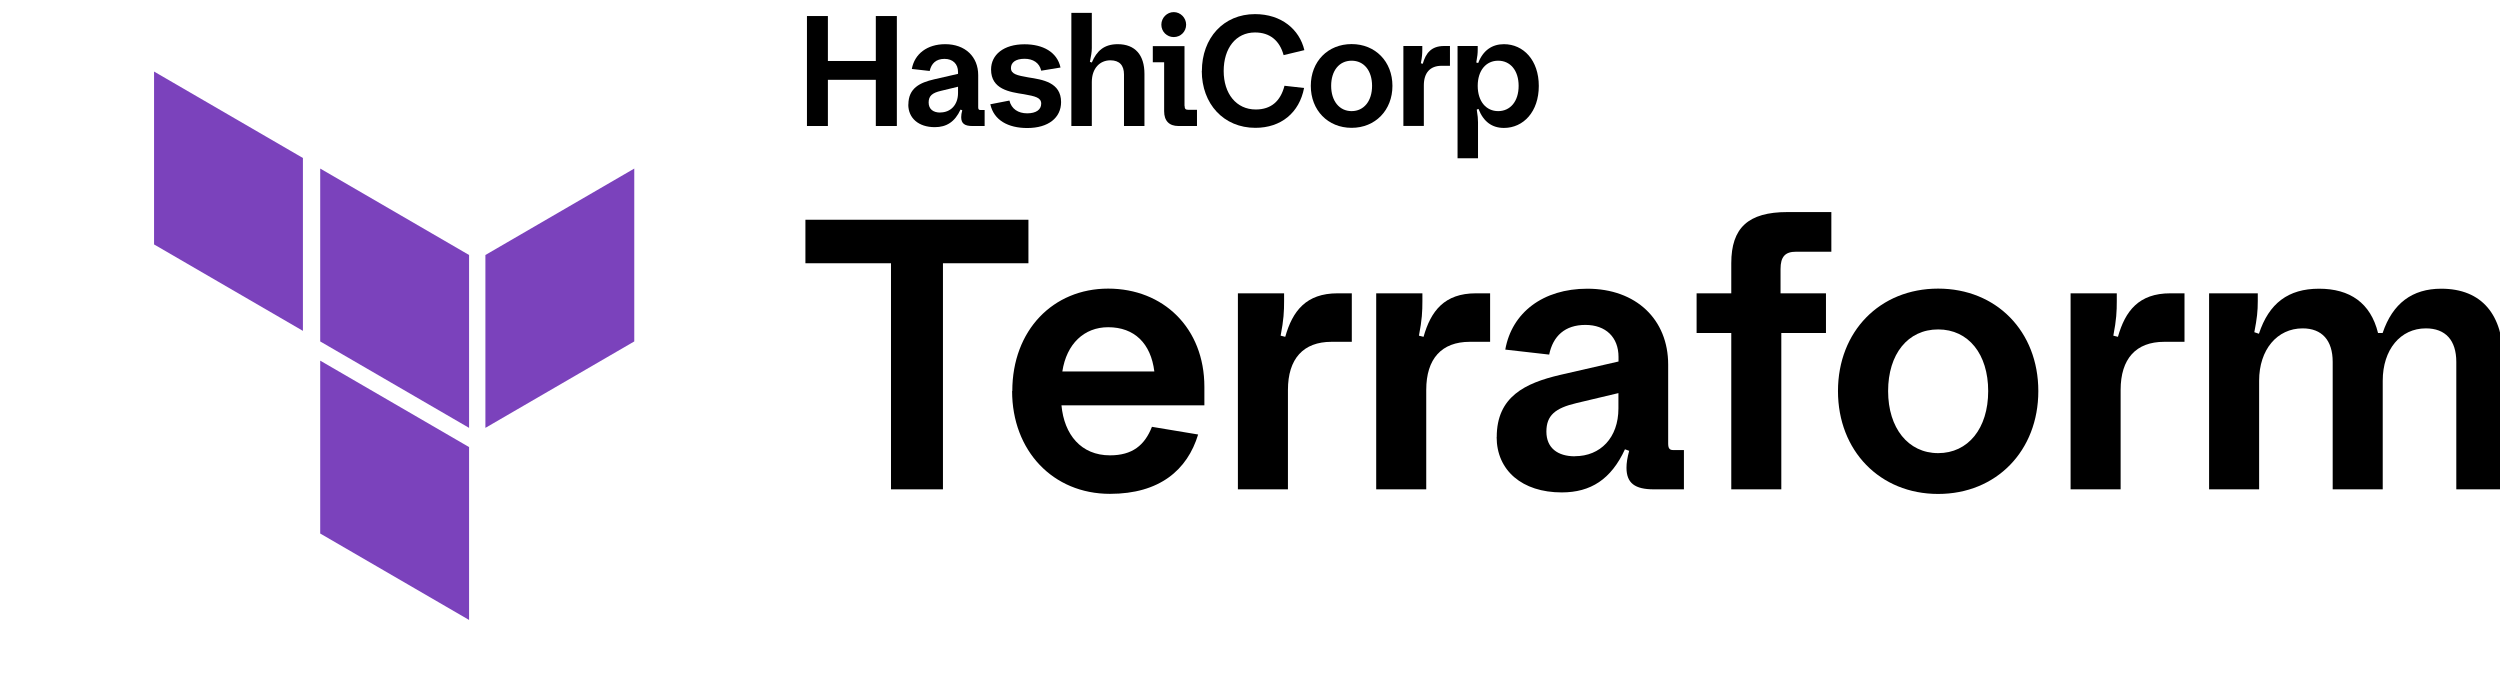
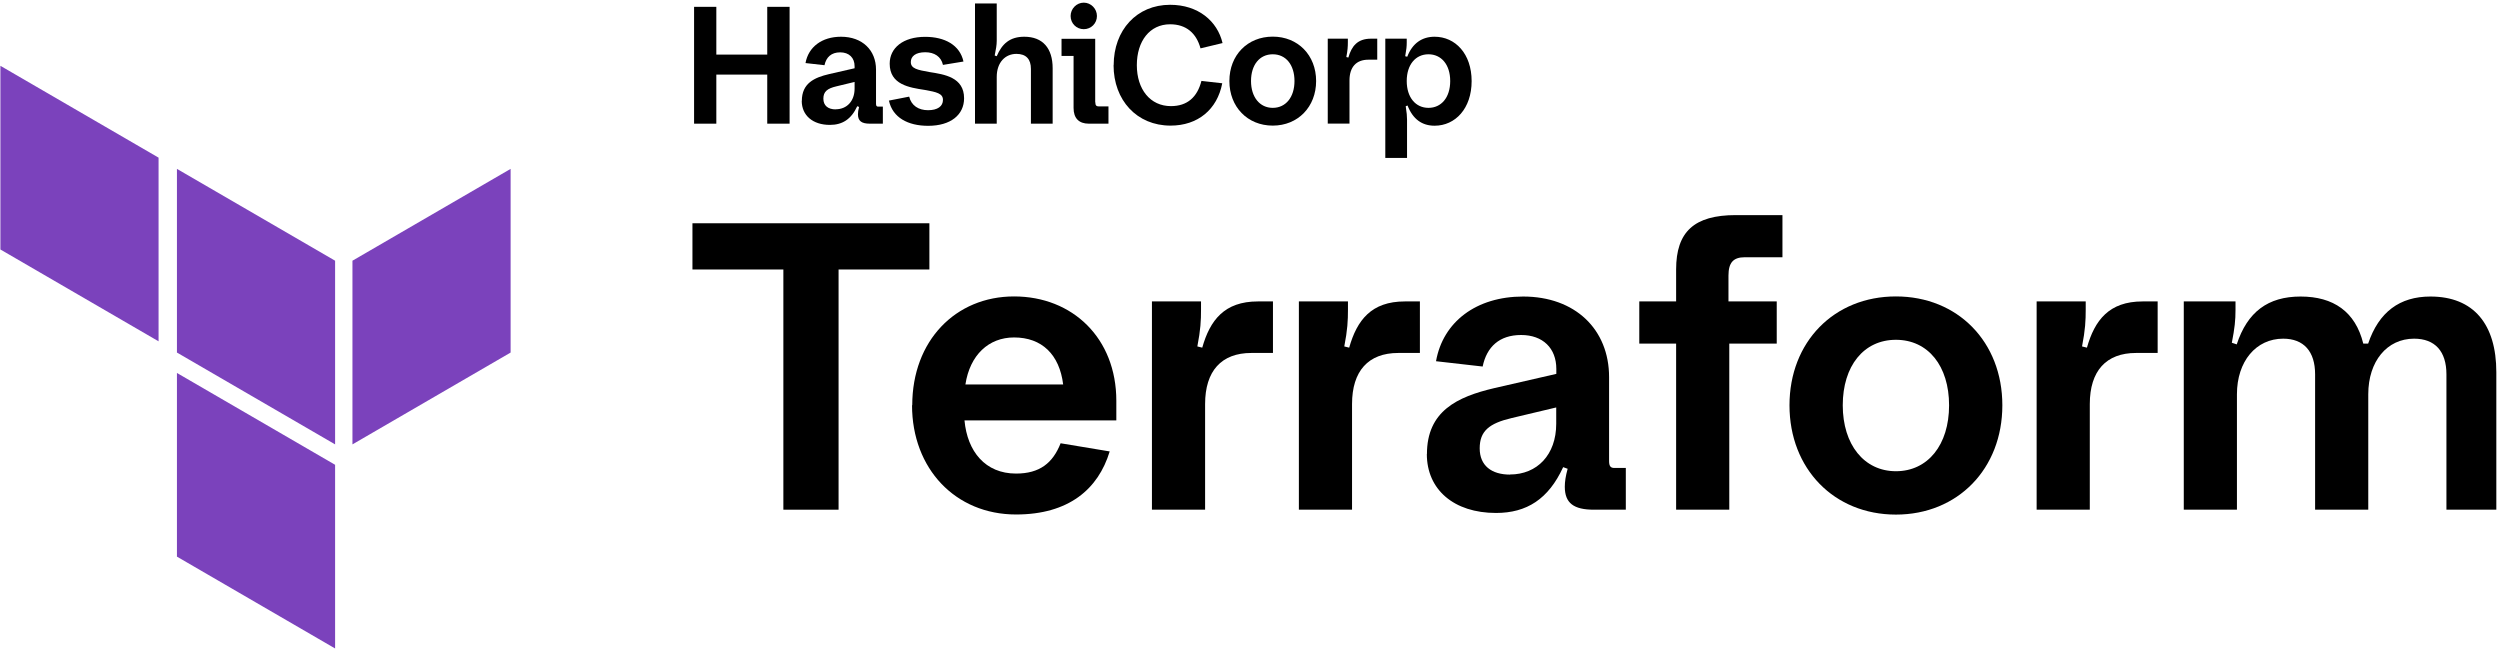
- <svg xmlns="http://www.w3.org/2000/svg" id="Logos" viewBox="0 0 260.3 72">
+ <svg xmlns="http://www.w3.org/2000/svg" id="Logos" viewBox="16 1 245 64">
  <defs>
    <style>
      .cls-1 {
        fill: #7b42bc;
        fill-rule: evenodd;
      }

      .cls-1, .cls-2 {
        stroke-width: 0px;
      }
    </style>
  </defs>
  <path class="cls-1" d="m33.34,17.55l15.5,9v18l-15.5-9v-18Z" />
  <path class="cls-1" d="m50.54,26.55v18l15.5-9v-18l-15.5,9Z" />
  <path class="cls-1" d="m16.04,7.45v18l15.5,9v-18l-15.5-9Z" />
  <path class="cls-1" d="m33.34,55.55l15.5,9v-18l-15.5-9v18Z" />
  <g>
    <path class="cls-2" d="m84.02,1.67h2.18v4.68h4.99V1.67h2.19v11.45h-2.19v-4.81h-4.99v4.81h-2.18V1.67Z" />
    <path class="cls-2" d="m94.58,10.89c0-1.72,1.21-2.29,2.68-2.63l2.49-.57v-.2c0-.83-.54-1.36-1.41-1.36s-1.37.47-1.54,1.26l-1.86-.21c.28-1.57,1.6-2.58,3.48-2.58,2.08,0,3.43,1.31,3.43,3.22v3.35c0,.21.07.28.21.28h.46v1.67h-1.28c-.8,0-1.16-.26-1.16-.92,0-.2.03-.43.11-.72l-.18-.07c-.59,1.28-1.46,1.83-2.68,1.83-1.68,0-2.76-.93-2.76-2.36Zm3.32.82c1.08,0,1.85-.79,1.85-2.03v-.65l-1.78.43c-.9.21-1.28.52-1.28,1.21s.47,1.05,1.21,1.05Z" />
    <path class="cls-2" d="m103.1,10.86l2-.39c.21.88.92,1.33,1.85,1.33s1.46-.38,1.46-1.01-.62-.77-1.8-.98c-1.49-.23-3.42-.51-3.42-2.57,0-1.55,1.32-2.63,3.48-2.63,1.91,0,3.4.8,3.75,2.42l-2.01.33c-.18-.82-.85-1.24-1.73-1.24-.97,0-1.42.41-1.42.96,0,.64.64.77,1.82.98,1.47.23,3.4.51,3.4,2.57,0,1.62-1.31,2.7-3.52,2.7-2,0-3.48-.82-3.84-2.45Z" />
    <path class="cls-2" d="m113.68,13.12h-2.13V1.34h2.13v3.66c0,.43-.08.83-.2,1.44l.2.07c.51-1.21,1.28-1.91,2.7-1.91,1.82,0,2.78,1.14,2.78,3.09v5.43h-2.13v-5.37c0-.95-.47-1.47-1.42-1.47-1.08,0-1.93.82-1.93,2.26v4.58Z" />
    <path class="cls-2" d="m123.34,11.01c0,.33.11.42.36.42h.93v1.69h-1.93c-.97,0-1.49-.54-1.49-1.54v-5.1h-1.18v-1.68h3.3v6.22Zm-2.42-8.44c0-.72.59-1.31,1.29-1.31s1.29.59,1.29,1.31-.57,1.29-1.29,1.29-1.29-.57-1.29-1.29Z" />
    <path class="cls-2" d="m125.14,7.39c0-3.44,2.26-5.92,5.53-5.92,2.75,0,4.63,1.59,5.14,3.75l-2.16.52c-.41-1.5-1.41-2.36-2.98-2.36-2,0-3.26,1.65-3.26,4.01s1.31,4.01,3.34,4.01c1.6,0,2.58-.87,2.99-2.47l2.04.23c-.49,2.57-2.39,4.15-5.07,4.15-3.3,0-5.58-2.49-5.58-5.92Z" />
    <path class="cls-2" d="m136.48,8.94c0-2.54,1.78-4.35,4.25-4.35s4.25,1.82,4.25,4.35-1.78,4.37-4.25,4.37-4.25-1.83-4.25-4.37Zm6.38,0c0-1.57-.83-2.62-2.13-2.62s-2.13,1.05-2.13,2.62.85,2.63,2.13,2.63,2.13-1.05,2.13-2.63Z" />
    <path class="cls-2" d="m146.13,4.79h1.96v.33c0,.44-.02.8-.15,1.47l.2.05c.31-1.1.88-1.85,2.22-1.85h.61v2.06h-.87c-1.19,0-1.85.72-1.85,2.04v4.22h-2.13V4.79Z" />
    <path class="cls-2" d="m151.77,4.79h2.09v.38c0,.38-.03.67-.15,1.34l.2.05c.51-1.33,1.46-1.96,2.68-1.96,2.03,0,3.63,1.67,3.63,4.35s-1.6,4.37-3.63,4.37c-1.23,0-2.13-.64-2.65-1.98l-.18.07c.1.65.13.96.13,1.32v3.75h-2.13V4.79Zm6.35,4.15c0-1.62-.88-2.62-2.13-2.62s-2.13,1-2.13,2.62.88,2.63,2.13,2.63,2.13-1,2.13-2.63Z" />
  </g>
  <g>
    <path class="cls-2" d="m92.76,27.41h-8.9v-4.53h23.22v4.53h-8.9v23.54h-5.41v-23.54Z" />
    <path class="cls-2" d="m105.4,40.72c0-6.34,4.25-10.67,9.98-10.67s10.02,4.09,10.02,10.23v1.92h-14.88c.28,3.05,2.04,5.21,5.05,5.21,2.33,0,3.61-1.04,4.37-2.97l4.81.8c-1.12,3.69-4.01,6.18-9.18,6.18-5.94,0-10.19-4.49-10.19-10.71Zm5.21-2.04h9.58c-.36-2.93-2.08-4.61-4.81-4.61-2.49,0-4.33,1.72-4.77,4.61Z" />
    <path class="cls-2" d="m128.89,30.54h4.81v.8c0,1.08-.04,1.96-.36,3.61l.48.12c.76-2.69,2.17-4.53,5.45-4.53h1.48v5.05h-2.12c-2.93,0-4.53,1.76-4.53,5.01v10.35h-5.21v-20.41Z" />
    <path class="cls-2" d="m143.29,30.54h4.81v.8c0,1.08-.04,1.96-.36,3.61l.48.12c.76-2.69,2.17-4.53,5.45-4.53h1.48v5.05h-2.12c-2.93,0-4.53,1.76-4.53,5.01v10.35h-5.21v-20.41Z" />
    <path class="cls-2" d="m155.84,45.5c0-4.21,2.97-5.61,6.58-6.46l6.1-1.4v-.48c0-2.04-1.32-3.33-3.45-3.33s-3.37,1.16-3.77,3.09l-4.57-.52c.68-3.85,3.93-6.34,8.54-6.34,5.09,0,8.42,3.21,8.42,7.9v8.22c0,.52.16.68.52.68h1.12v4.09h-3.13c-1.97,0-2.85-.64-2.85-2.25,0-.48.08-1.04.28-1.76l-.44-.16c-1.44,3.13-3.57,4.49-6.58,4.49-4.13,0-6.78-2.29-6.78-5.77Zm8.14,2c2.65,0,4.53-1.92,4.53-4.97v-1.6l-4.37,1.04c-2.21.52-3.13,1.28-3.13,2.97s1.16,2.57,2.97,2.57Z" />
    <path class="cls-2" d="m180.26,34.67h-3.61v-4.13h3.61v-3.13c0-3.69,1.76-5.33,5.85-5.33h4.57v4.13h-3.69c-1.12,0-1.6.52-1.6,1.8v2.53h4.73v4.13h-4.65v16.28h-5.21v-16.28Z" />
    <path class="cls-2" d="m191.37,40.72c0-6.22,4.37-10.67,10.43-10.67s10.43,4.45,10.43,10.67-4.37,10.71-10.43,10.71-10.43-4.49-10.43-10.71Zm15.64,0c0-3.85-2.05-6.42-5.21-6.42s-5.21,2.57-5.21,6.42,2.09,6.46,5.21,6.46,5.21-2.57,5.21-6.46Z" />
    <path class="cls-2" d="m215.59,30.54h4.81v.8c0,1.08-.04,1.96-.36,3.61l.48.12c.76-2.69,2.17-4.53,5.45-4.53h1.48v5.05h-2.12c-2.93,0-4.53,1.76-4.53,5.01v10.35h-5.21v-20.41Z" />
    <path class="cls-2" d="m229.99,30.54h5.09v.8c0,1.08-.08,1.8-.36,3.25l.48.16c1.04-3.17,3.05-4.69,6.26-4.69s5.37,1.48,6.14,4.61h.48c1.04-3.09,3.09-4.61,6.1-4.61,4.25,0,6.46,2.73,6.46,7.42v13.47h-4.89v-13.27c0-2.25-1.12-3.49-3.17-3.49-2.65,0-4.49,2.21-4.49,5.45v11.31h-5.21v-13.27c0-2.25-1.12-3.49-3.13-3.49-2.65,0-4.53,2.21-4.53,5.45v11.31h-5.21v-20.41Z" />
  </g>
</svg>
